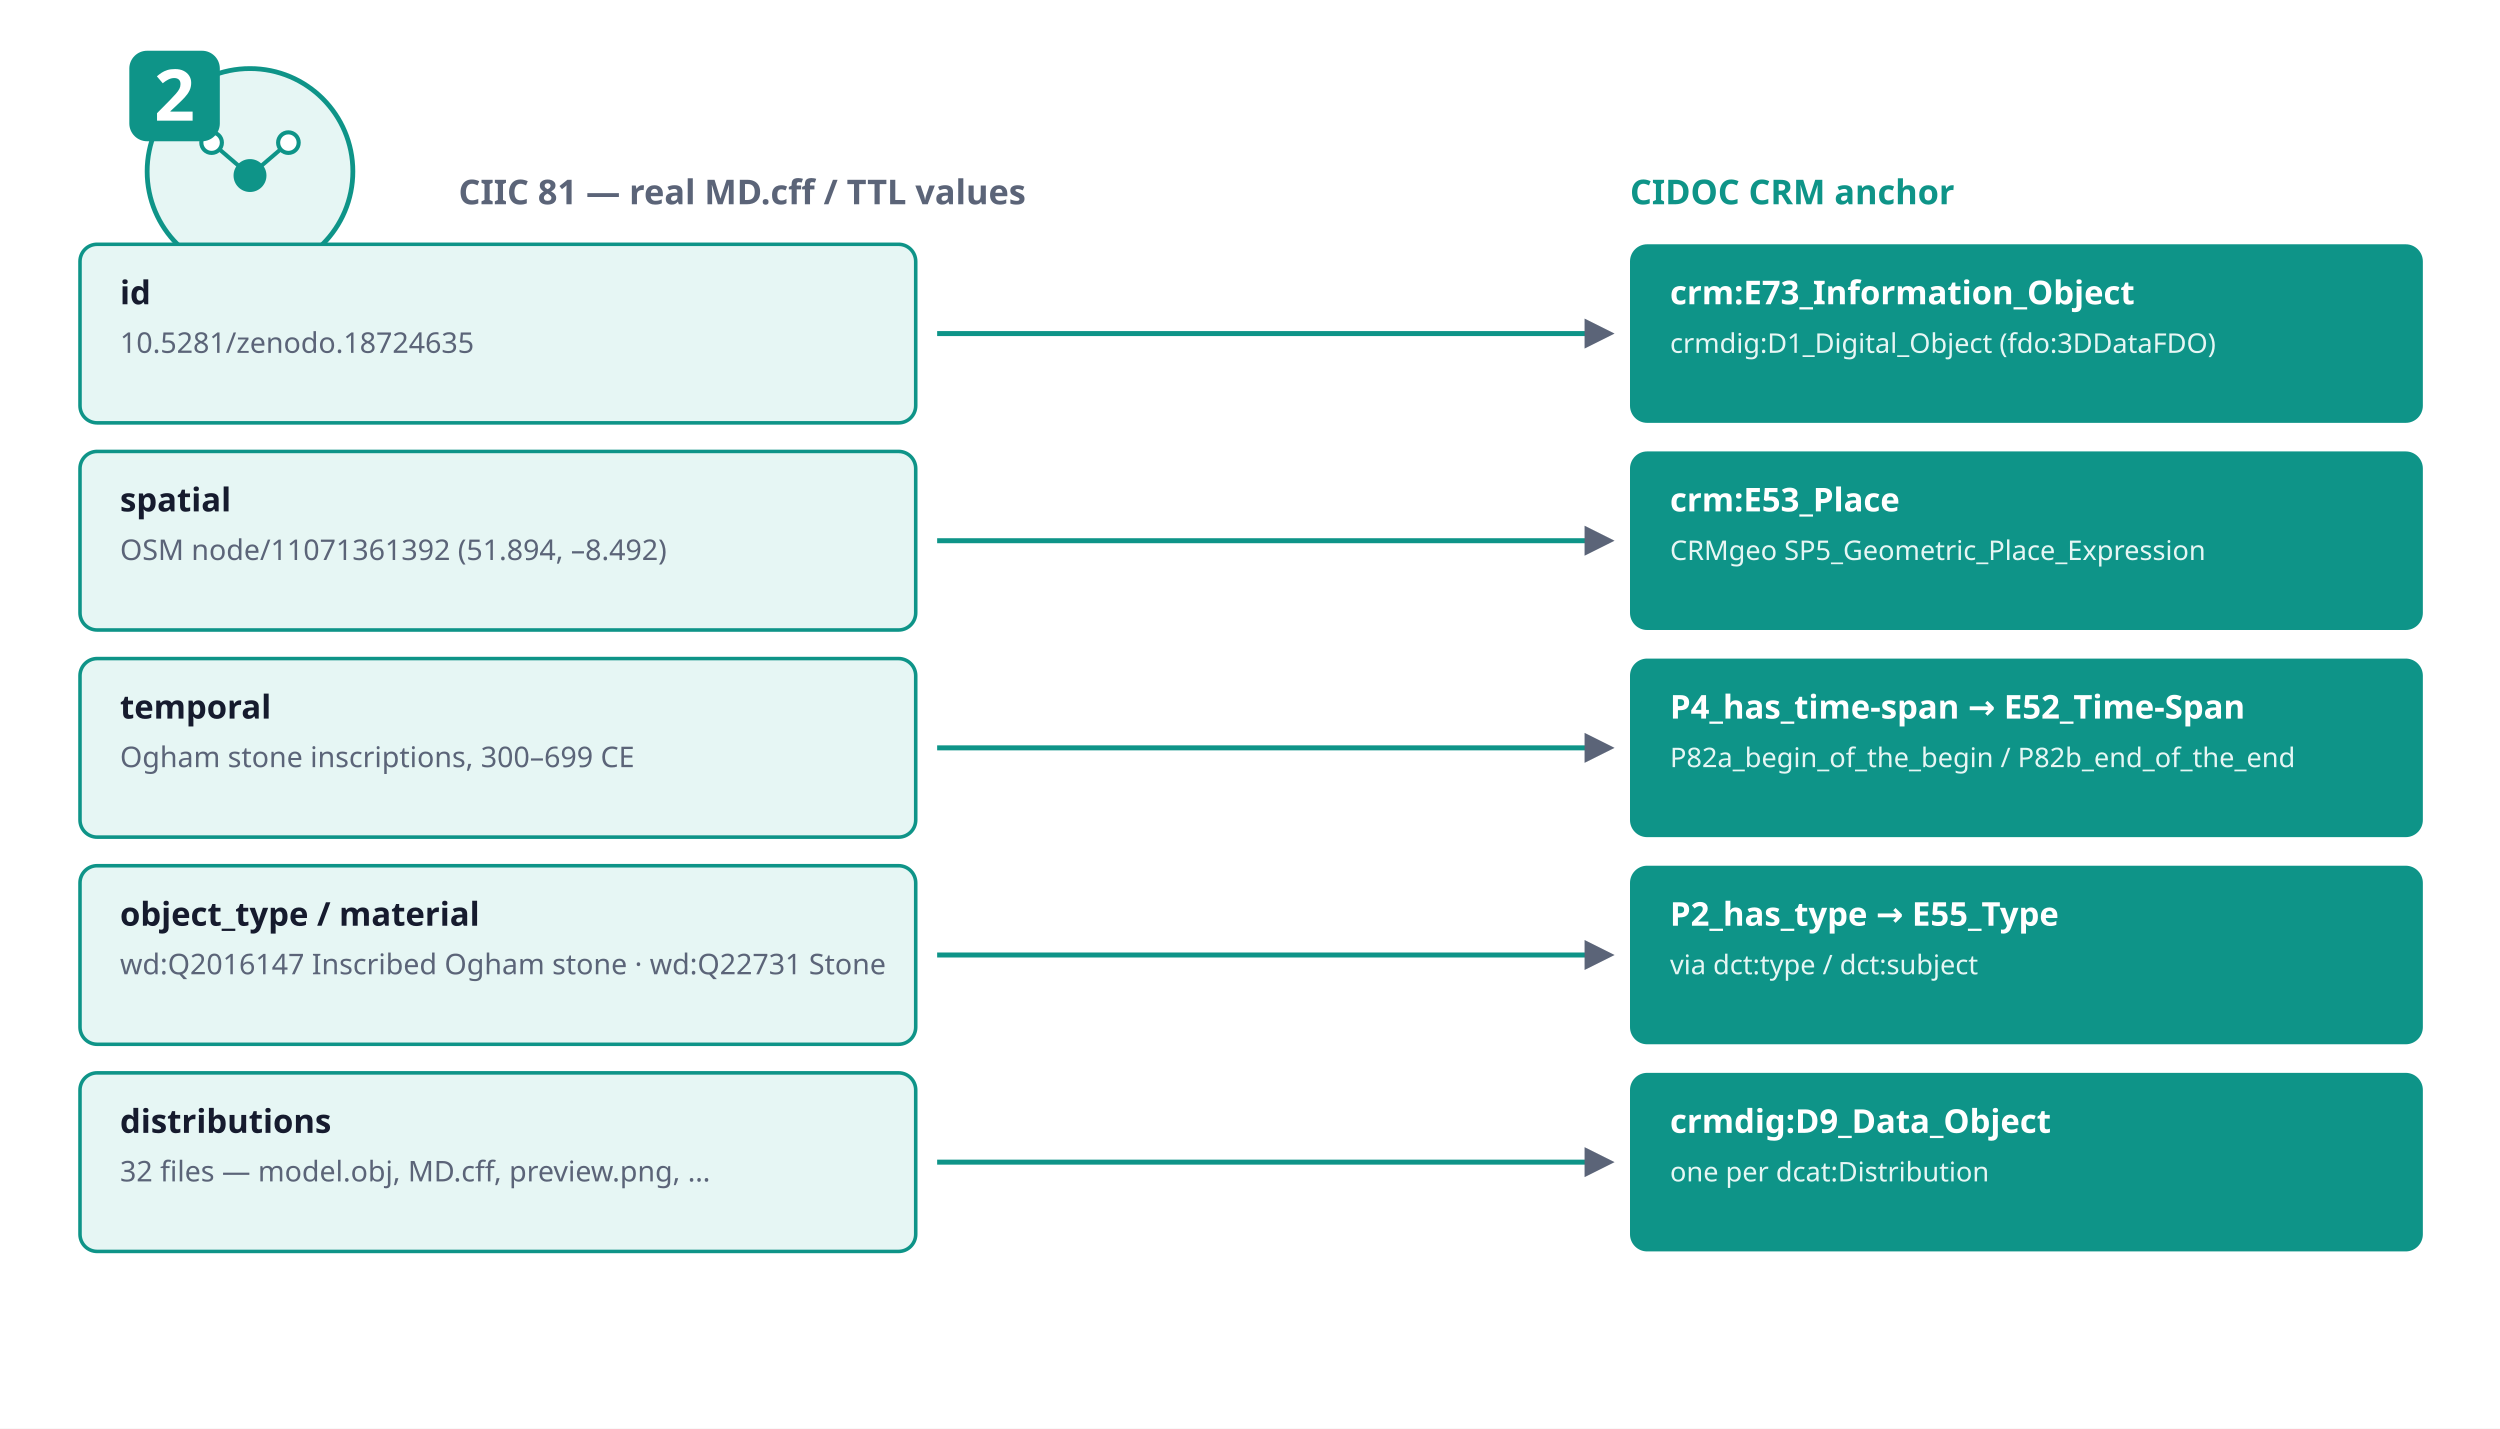
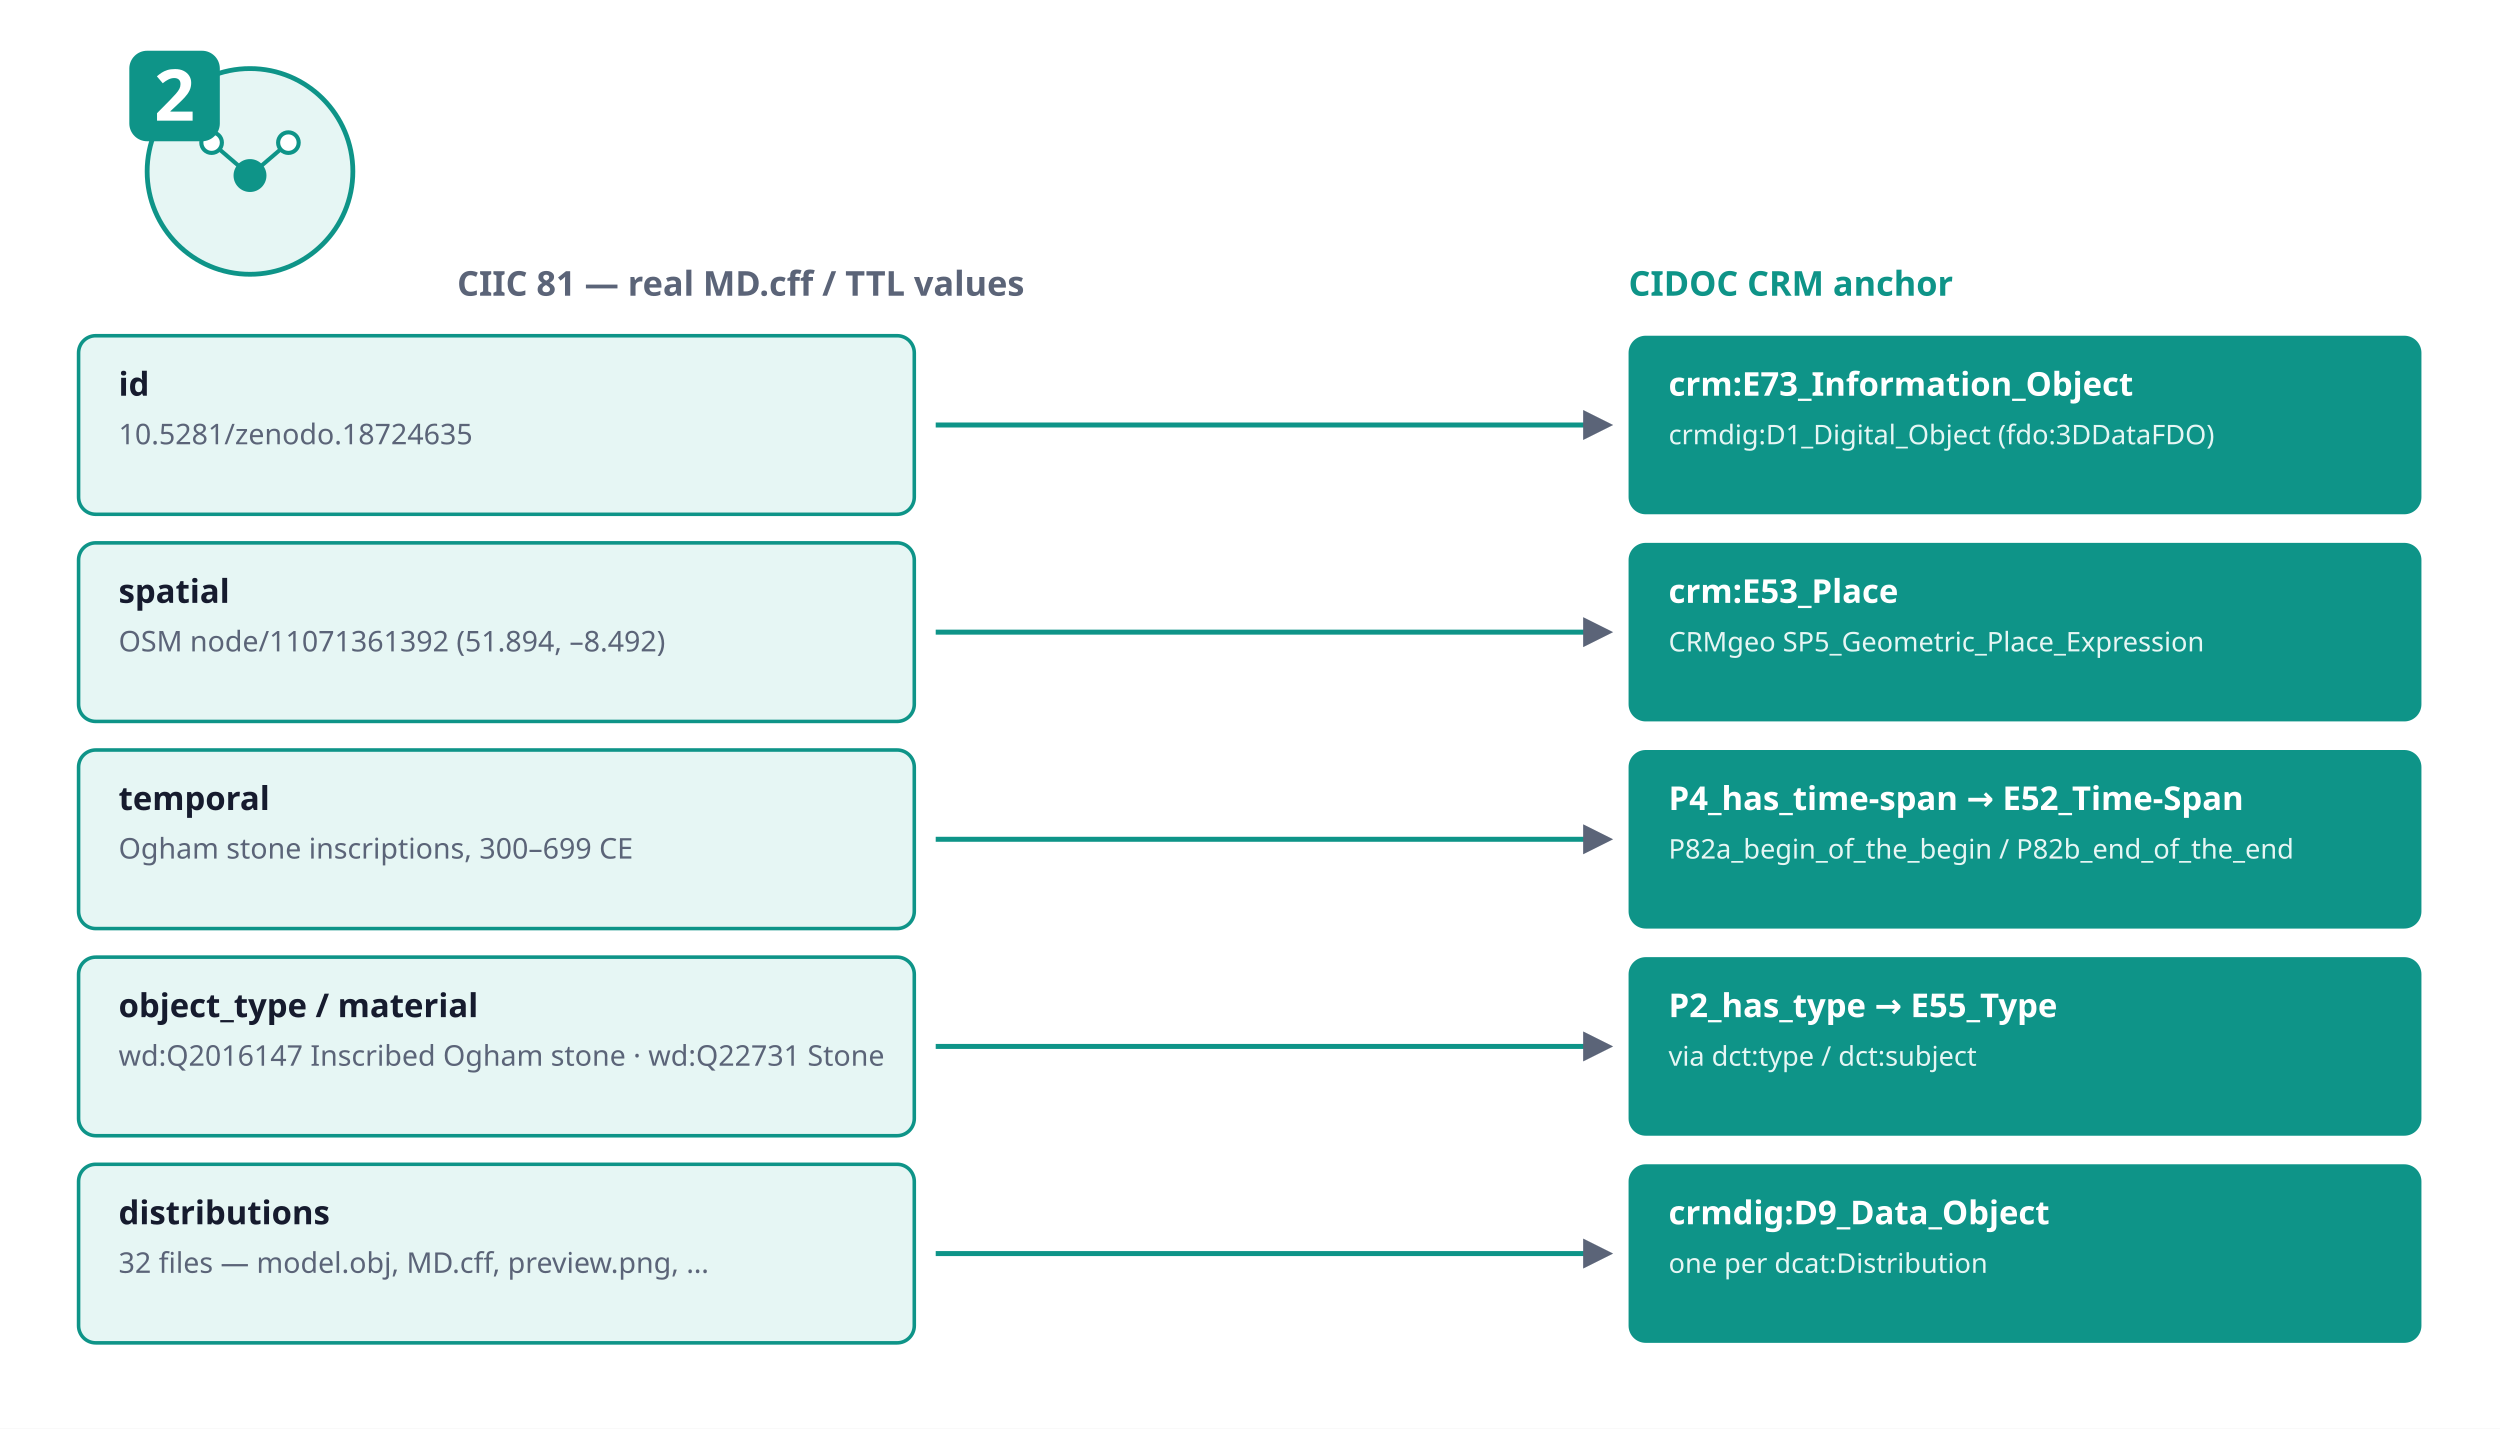
<svg xmlns="http://www.w3.org/2000/svg" width="1750" height="1000" viewBox="0 0 1750 1000">
  <rect x="0" y="0" width="1750" height="1000" fill="white" />
  <style>@font-face { font-family: "Fira Sans"; src: url("../fonts/FiraSans-Regular.ttf"); font-weight: 400; } @font-face { font-family: "Fira Sans"; src: url("../fonts/FiraSans-Bold.ttf"); font-weight: 700; }</style>
  <marker id="arrow" viewBox="0 0 10 10" refX="8" refY="5" markerWidth="6" markerHeight="6" orient="auto-start-reverse">
    <path d="M0,0 L10,5 L0,10 z" fill="#5B6478" />
  </marker>
  <g transform="translate(175,120) scale(0.48)">
    <circle cx="0" cy="0" r="150" fill="#E6F6F4" stroke="#0E9488" stroke-width="7" />
    <line x1="0" y1="6" x2="-56" y2="-42" stroke="#0E9488" stroke-width="6" stroke-linecap="round" />
    <line x1="0" y1="6" x2="56" y2="-42" stroke="#0E9488" stroke-width="6" stroke-linecap="round" />
    <circle cx="-56" cy="-42" r="15" fill="white" stroke="#0E9488" stroke-width="6" />
    <circle cx="56" cy="-42" r="15" fill="white" stroke="#0E9488" stroke-width="6" />
    <circle cx="0" cy="6" r="24" fill="#0E9488" />
    <rect x="-176" y="-176" width="132" height="132" rx="26" fill="#0E9488" />
    <text x="-110.0" y="-74.0" text-anchor="middle" font-family="Fira Sans" font-weight="700" font-size="104" fill="white">2</text>
  </g>
-   <g transform="translate(1,-64)">
+   <g transform="translate(0,0)">
    <text x="320" y="207" font-family="Fira Sans" font-weight="700" font-size="24" fill="#5B6478">CIIC 81 — real MD.cff / TTL values</text>
    <text x="1140" y="207" font-family="Fira Sans" font-weight="700" font-size="24" fill="#0E9488">CIDOC CRM anchor</text>
    <rect x="55" y="235" width="585" height="125" rx="12" fill="#E6F6F4" stroke="#0E9488" stroke-width="2.5" />
    <text x="83" y="277" font-family="Fira Sans" font-weight="700" font-size="23" fill="#161B2E">id</text>
    <text x="83" y="311" font-family="Fira Sans" font-weight="400" font-size="20" fill="#5B6478">10.5281/zenodo.18724635</text>
    <line x1="655" y1="297.5" x2="1125" y2="297.5" stroke="#0E9488" stroke-width="3.5" marker-end="url(#arrow)" />
    <rect x="1140" y="235" width="555" height="125" rx="12" fill="#0E9488" />
    <text x="1168" y="277" font-family="Fira Sans" font-weight="700" font-size="23" fill="white">crm:E73_Information_Object</text>
    <text x="1168" y="311" font-family="Fira Sans" font-weight="400" font-size="19" fill="#E6F6F4">crmdig:D1_Digital_Object (fdo:3DDataFDO)</text>
    <rect x="55" y="380" width="585" height="125" rx="12" fill="#E6F6F4" stroke="#0E9488" stroke-width="2.5" />
    <text x="83" y="422" font-family="Fira Sans" font-weight="700" font-size="23" fill="#161B2E">spatial</text>
    <text x="83" y="456" font-family="Fira Sans" font-weight="400" font-size="20" fill="#5B6478">OSM node/11071361392 (51.894, –8.492)</text>
    <line x1="655" y1="442.5" x2="1125" y2="442.5" stroke="#0E9488" stroke-width="3.5" marker-end="url(#arrow)" />
    <rect x="1140" y="380" width="555" height="125" rx="12" fill="#0E9488" />
    <text x="1168" y="422" font-family="Fira Sans" font-weight="700" font-size="23" fill="white">crm:E53_Place</text>
    <text x="1168" y="456" font-family="Fira Sans" font-weight="400" font-size="19" fill="#E6F6F4">CRMgeo SP5_Geometric_Place_Expression</text>
    <rect x="55" y="525" width="585" height="125" rx="12" fill="#E6F6F4" stroke="#0E9488" stroke-width="2.5" />
    <text x="83" y="567" font-family="Fira Sans" font-weight="700" font-size="23" fill="#161B2E">temporal</text>
    <text x="83" y="601" font-family="Fira Sans" font-weight="400" font-size="20" fill="#5B6478">Ogham stone inscriptions, 300–699 CE</text>
    <line x1="655" y1="587.5" x2="1125" y2="587.5" stroke="#0E9488" stroke-width="3.5" marker-end="url(#arrow)" />
    <rect x="1140" y="525" width="555" height="125" rx="12" fill="#0E9488" />
    <text x="1168" y="567" font-family="Fira Sans" font-weight="700" font-size="23" fill="white">P4_has_time-span → E52_Time-Span</text>
    <text x="1168" y="601" font-family="Fira Sans" font-weight="400" font-size="19" fill="#E6F6F4">P82a_begin_of_the_begin / P82b_end_of_the_end</text>
    <rect x="55" y="670" width="585" height="125" rx="12" fill="#E6F6F4" stroke="#0E9488" stroke-width="2.5" />
    <text x="83" y="712" font-family="Fira Sans" font-weight="700" font-size="23" fill="#161B2E">object_type / material</text>
    <text x="83" y="746" font-family="Fira Sans" font-weight="400" font-size="20" fill="#5B6478">wd:Q2016147 Inscribed Ogham stone · wd:Q22731 Stone</text>
    <line x1="655" y1="732.5" x2="1125" y2="732.5" stroke="#0E9488" stroke-width="3.5" marker-end="url(#arrow)" />
    <rect x="1140" y="670" width="555" height="125" rx="12" fill="#0E9488" />
    <text x="1168" y="712" font-family="Fira Sans" font-weight="700" font-size="23" fill="white">P2_has_type → E55_Type</text>
    <text x="1168" y="746" font-family="Fira Sans" font-weight="400" font-size="19" fill="#E6F6F4">via dct:type / dct:subject</text>
    <rect x="55" y="815" width="585" height="125" rx="12" fill="#E6F6F4" stroke="#0E9488" stroke-width="2.5" />
    <text x="83" y="857" font-family="Fira Sans" font-weight="700" font-size="23" fill="#161B2E">distributions</text>
    <text x="83" y="891" font-family="Fira Sans" font-weight="400" font-size="20" fill="#5B6478">32 files — model.obj, MD.cff, preview.png, …</text>
    <line x1="655" y1="877.5" x2="1125" y2="877.5" stroke="#0E9488" stroke-width="3.5" marker-end="url(#arrow)" />
    <rect x="1140" y="815" width="555" height="125" rx="12" fill="#0E9488" />
    <text x="1168" y="857" font-family="Fira Sans" font-weight="700" font-size="23" fill="white">crmdig:D9_Data_Object</text>
    <text x="1168" y="891" font-family="Fira Sans" font-weight="400" font-size="19" fill="#E6F6F4">one per dcat:Distribution</text>
  </g>
</svg>
